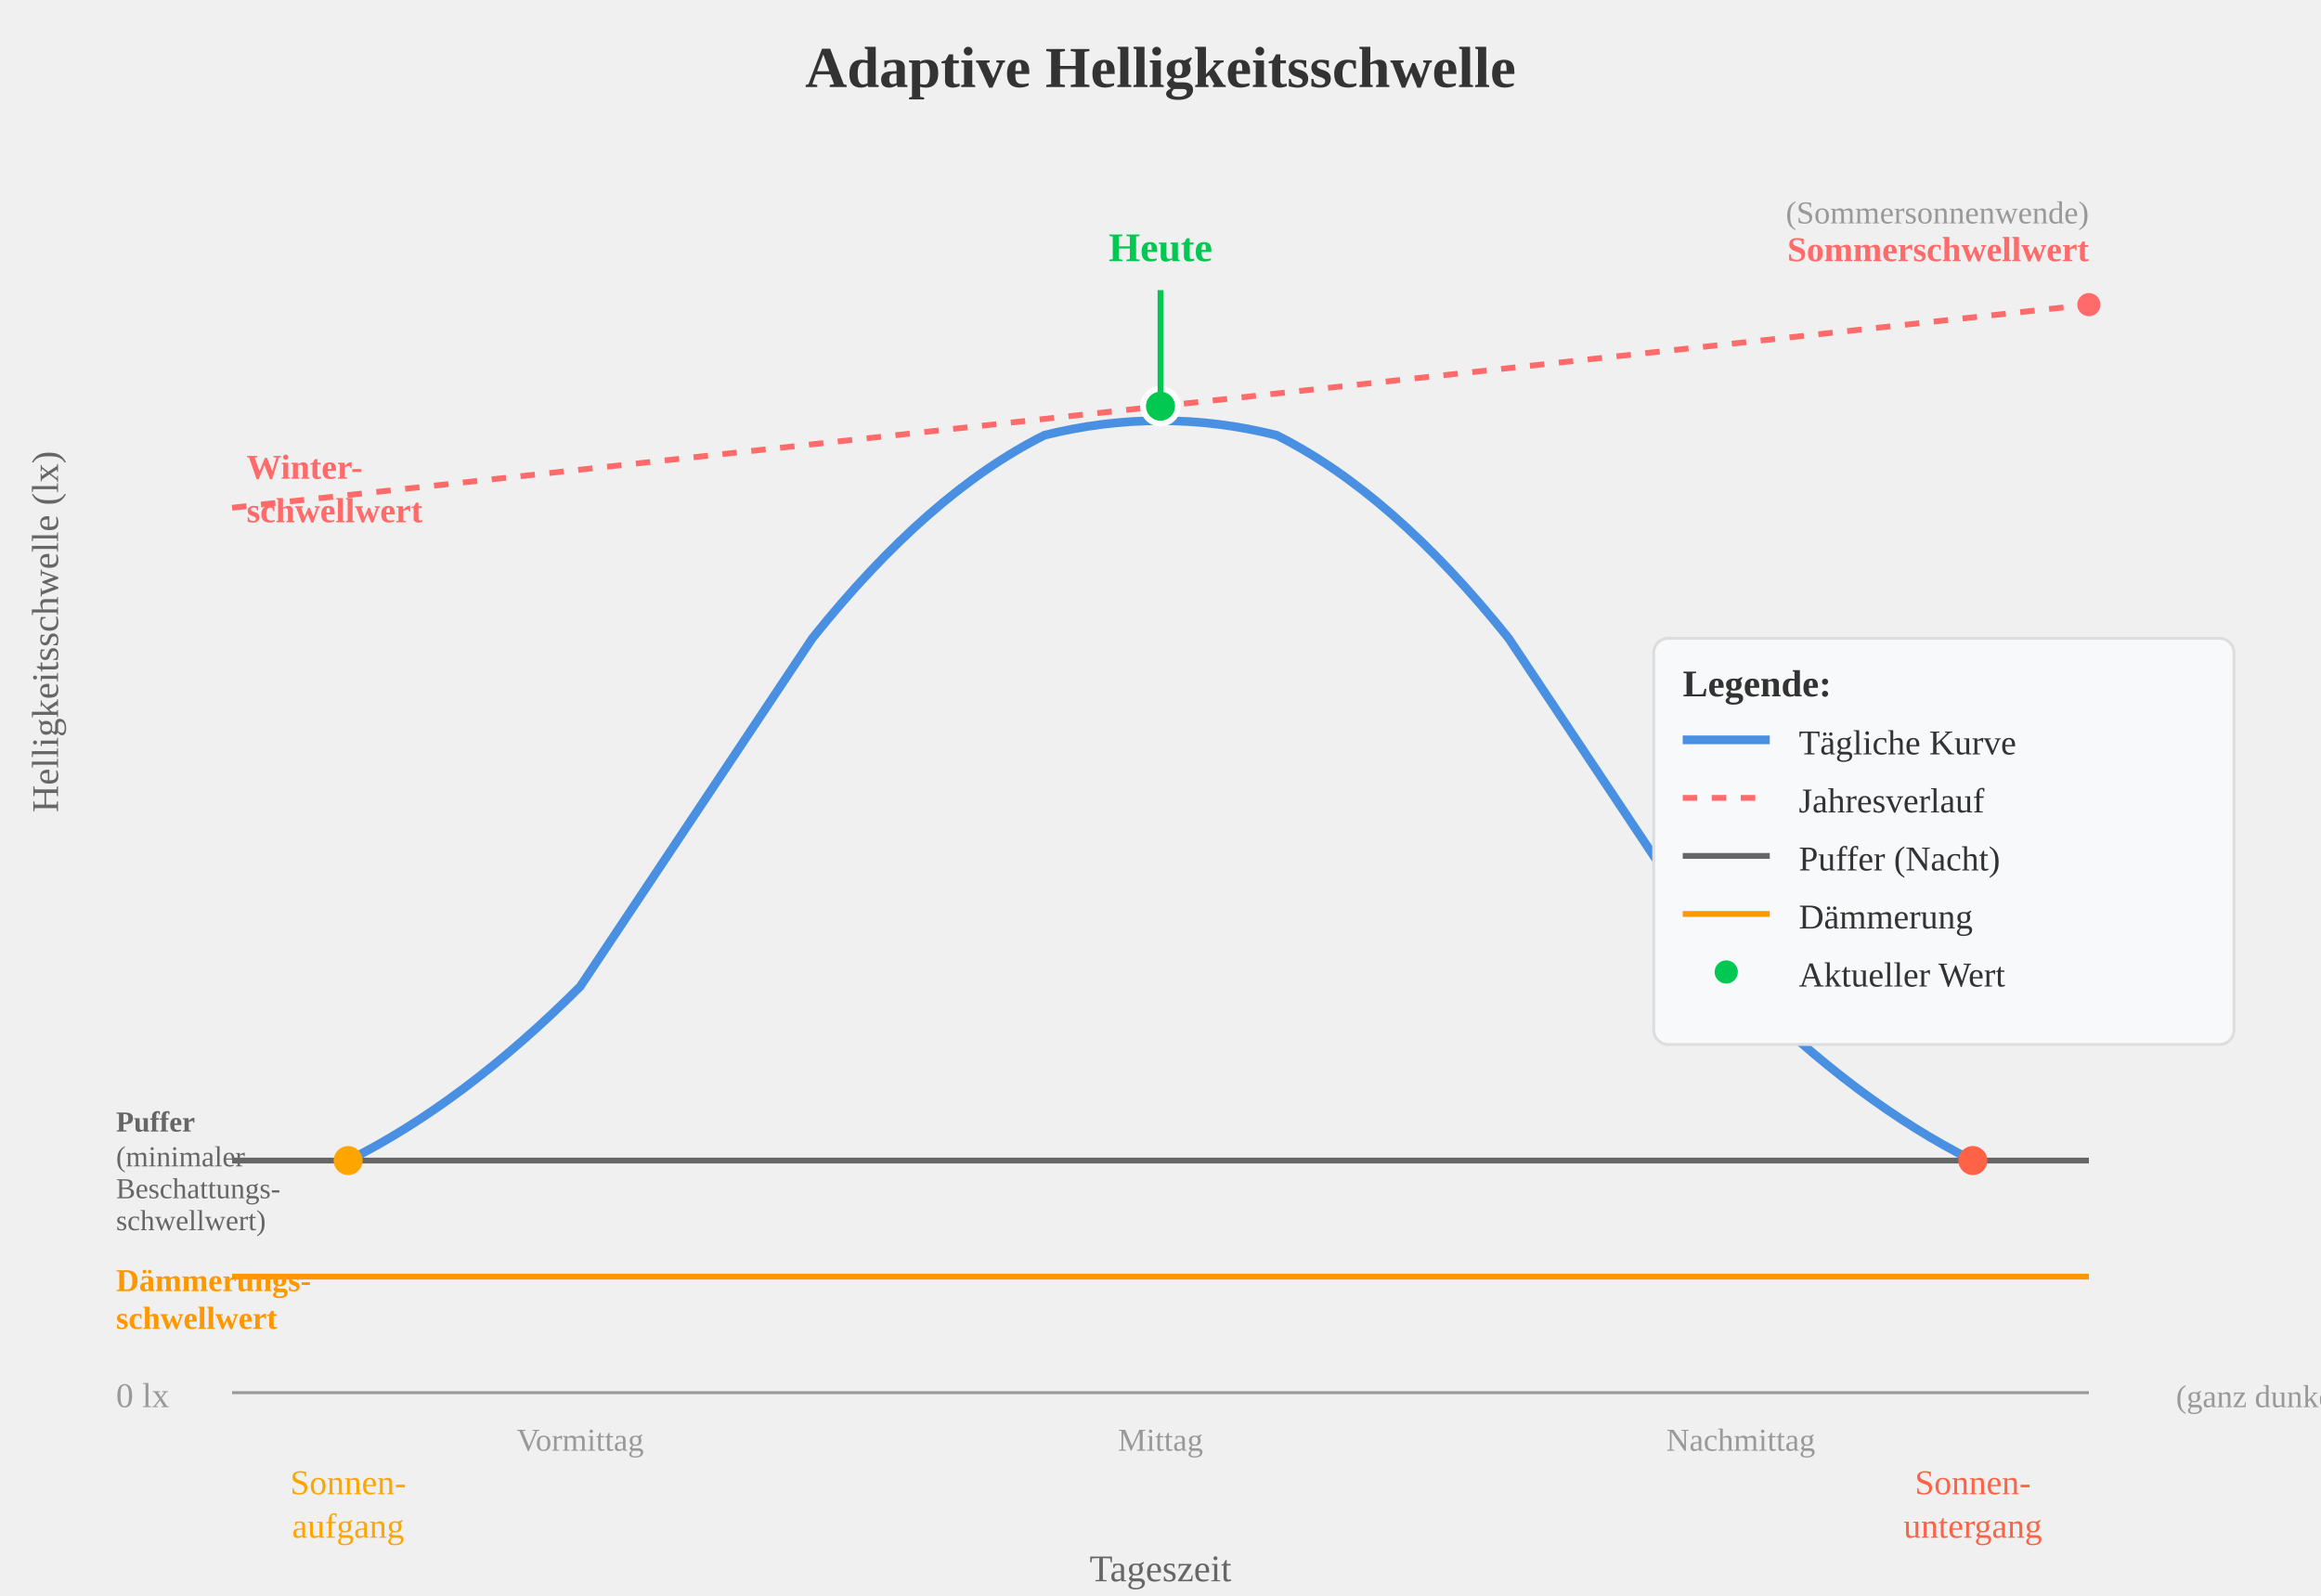
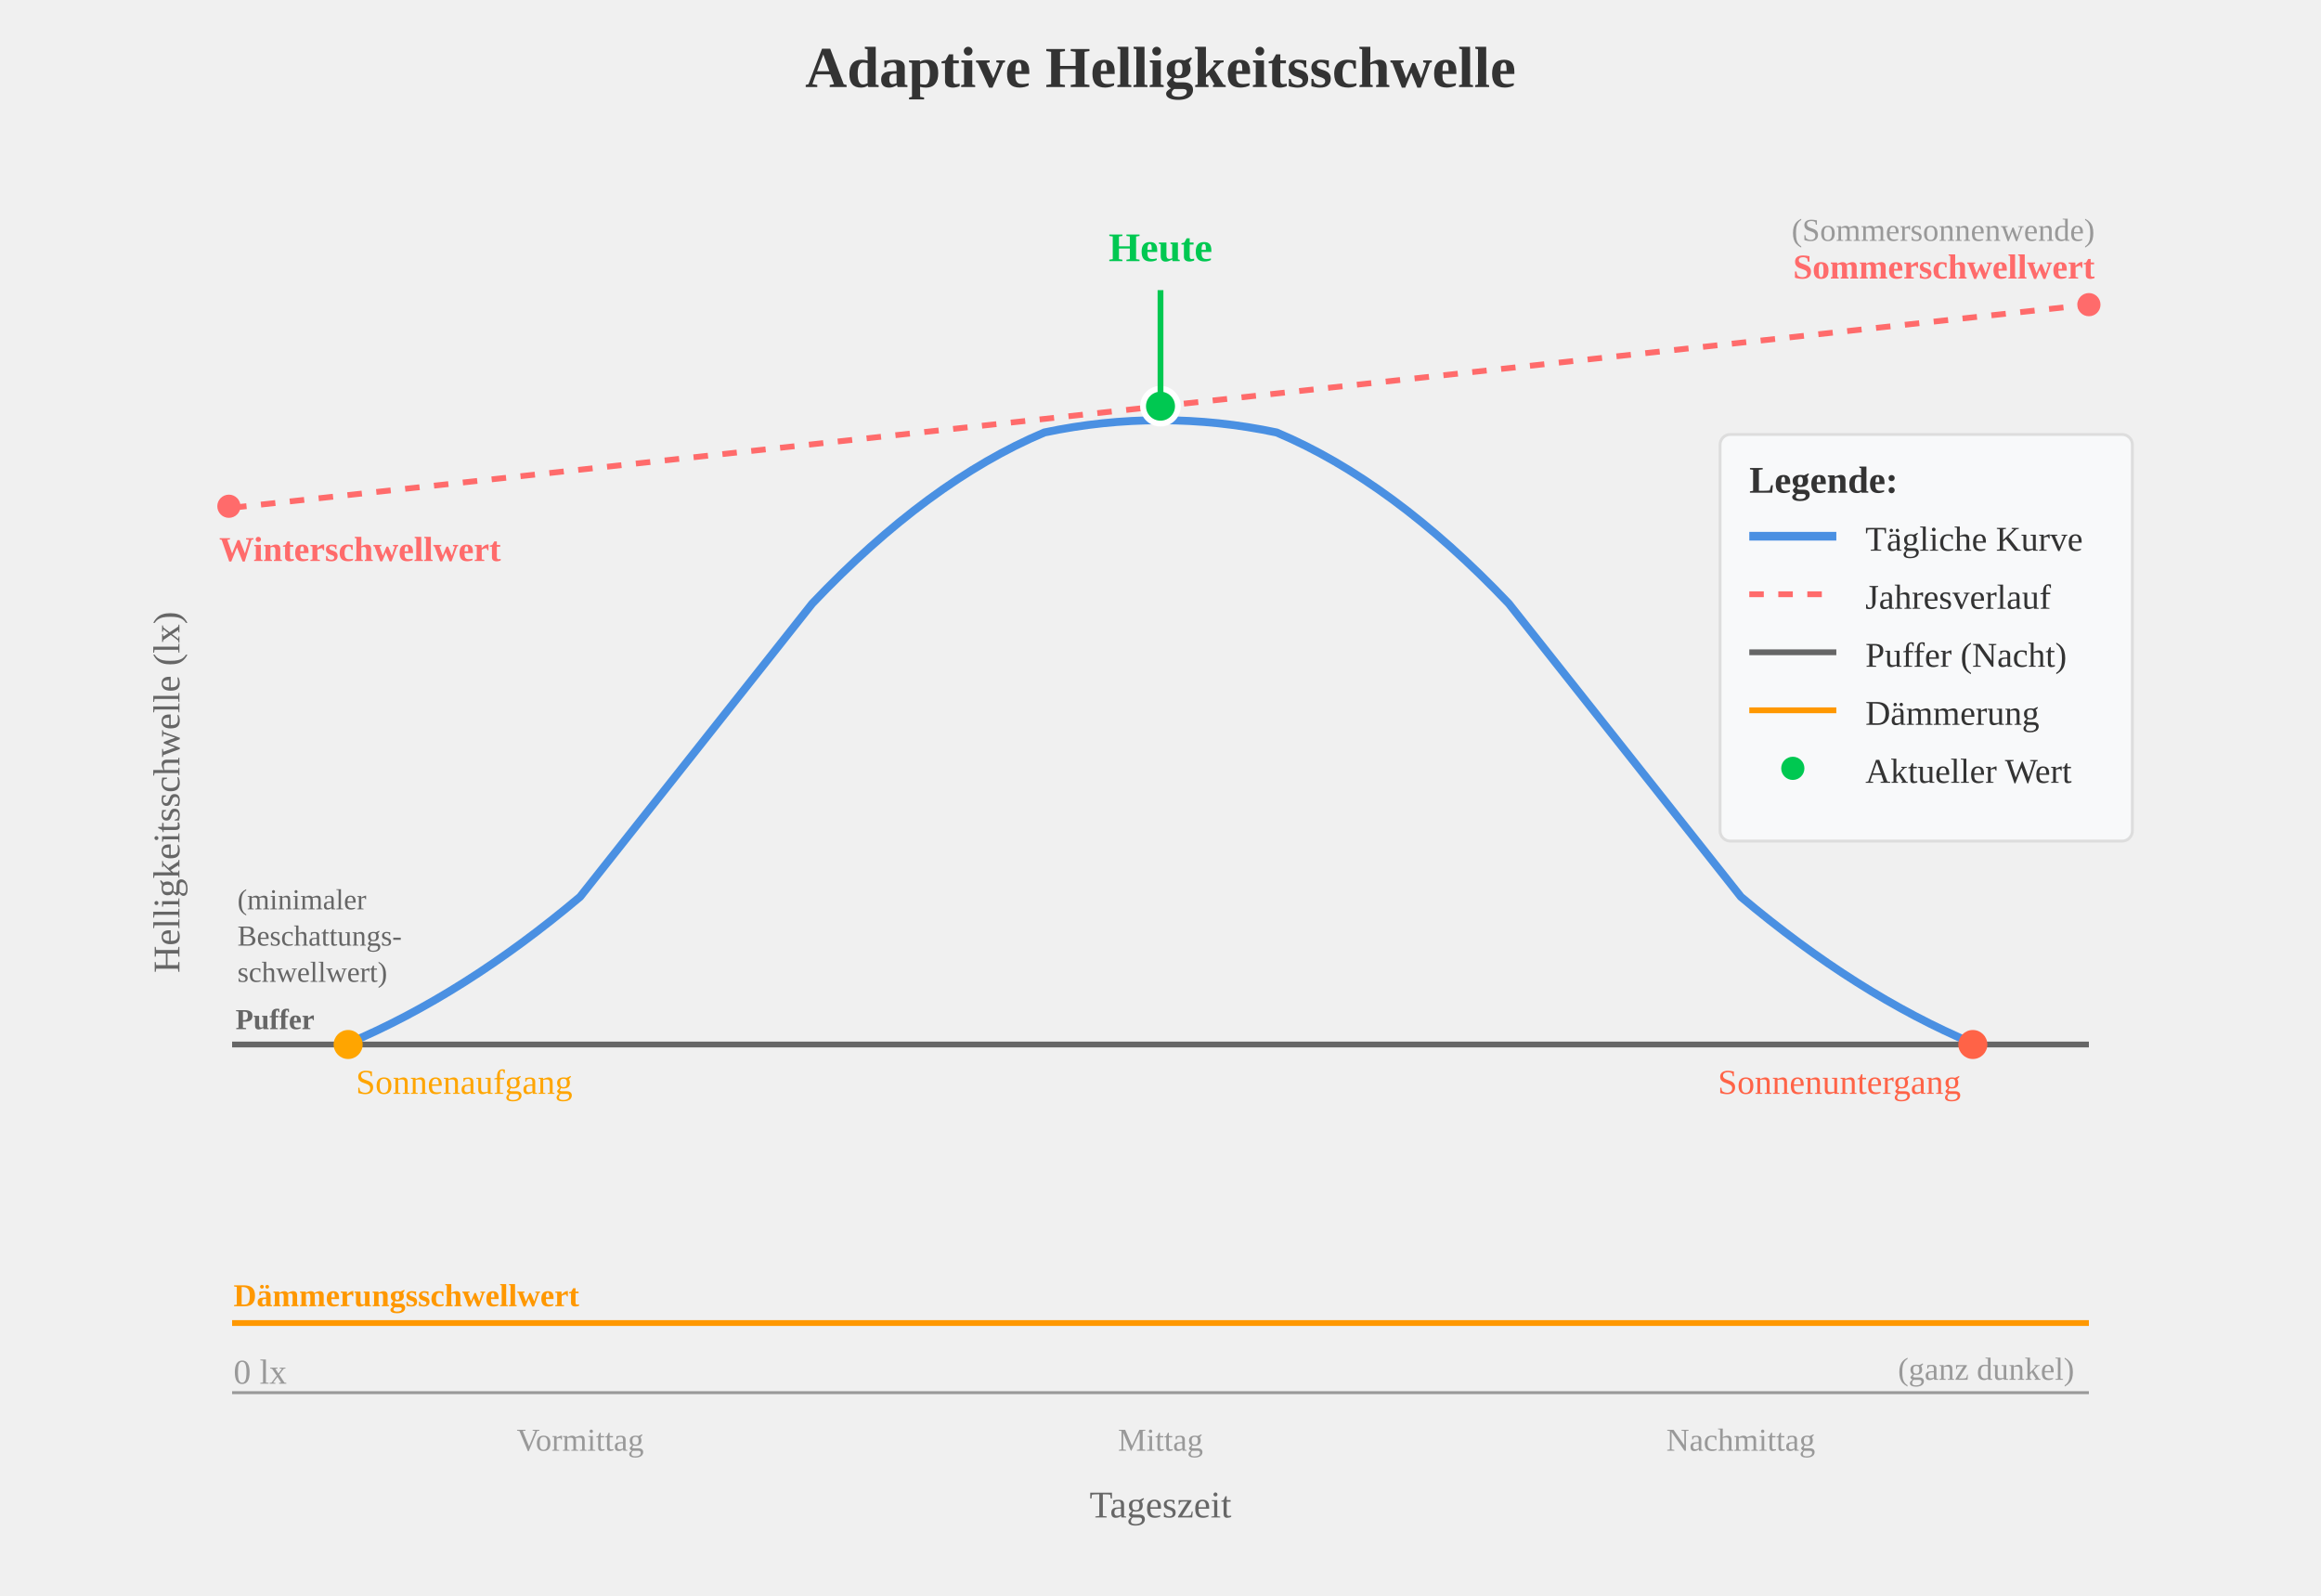
- <svg xmlns="http://www.w3.org/2000/svg" viewBox="0 0 800 550" style="background: white;">
-   <text x="400" y="30" text-anchor="middle" font-size="20" font-weight="bold" fill="#333">
+ <svg xmlns="http://www.w3.org/2000/svg" viewBox="0 0 800 550" style="background: white;" version="1.1" id="svg29">
+   <defs id="defs29" />
+   <text x="400" y="30" text-anchor="middle" font-size="20" font-weight="bold" fill="#333" id="text1">
    Adaptive Helligkeitsschwelle
  </text>
-   <line x1="80" y1="480" x2="720" y2="480" stroke="#999" stroke-width="1" />
-   <text x="40" y="485" font-size="12" fill="#999">0 lx</text>
-   <text x="750" y="485" font-size="11" fill="#999">(ganz dunkel)</text>
-   <line x1="80" y1="440" x2="720" y2="440" stroke="#ff9800" stroke-width="2" />
-   <text x="40" y="445" font-size="11" fill="#ff9800" font-weight="bold">Dämmerungs-</text>
-   <text x="40" y="458" font-size="11" fill="#ff9800" font-weight="bold">schwellwert</text>
-   <line x1="80" y1="400" x2="720" y2="400" stroke="#666" stroke-width="2" />
-   <text x="40" y="390" font-size="10" fill="#666" font-weight="bold">Puffer</text>
-   <text x="40" y="402" font-size="10" fill="#666">(minimaler</text>
-   <text x="40" y="413" font-size="10" fill="#666">Beschattungs-</text>
-   <text x="40" y="424" font-size="10" fill="#666">schwellwert)</text>
-   <path d="M 120,400             Q 160,380 200,340            Q 240,280 280,220            Q 320,170 360,150            Q 400,140 440,150            Q 480,170 520,220            Q 560,280 600,340            Q 640,380 680,400" fill="none" stroke="#4a90e2" stroke-width="3" />
-   <line x1="80" y1="175" x2="720" y2="105" stroke="#ff6b6b" stroke-width="2" stroke-dasharray="5,5" />
-   <text x="85" y="165" font-size="12" fill="#ff6b6b" font-weight="bold">Winter-</text>
-   <text x="85" y="180" font-size="12" fill="#ff6b6b" font-weight="bold">schwellwert</text>
-   <circle cx="720" cy="105" r="4" fill="#ff6b6b" />
-   <text x="720" y="90" font-size="12" fill="#ff6b6b" font-weight="bold" text-anchor="end">Sommerschwellwert</text>
-   <text x="720" y="77" font-size="11" fill="#999" text-anchor="end">(Sommersonnenwende)</text>
-   <circle cx="120" cy="400" r="5" fill="#ffa500" />
-   <text x="120" y="515" font-size="12" fill="#ffa500" text-anchor="middle">Sonnen-</text>
-   <text x="120" y="530" font-size="12" fill="#ffa500" text-anchor="middle">aufgang</text>
-   <circle cx="680" cy="400" r="5" fill="#ff6347" />
-   <text x="680" y="515" font-size="12" fill="#ff6347" text-anchor="middle">Sonnen-</text>
-   <text x="680" y="530" font-size="12" fill="#ff6347" text-anchor="middle">untergang</text>
-   <circle cx="400" cy="140" r="6" fill="#00c851" stroke="white" stroke-width="2" />
-   <line x1="400" y1="140" x2="400" y2="100" stroke="#00c851" stroke-width="2" />
-   <text x="400" y="90" font-size="14" fill="#00c851" font-weight="bold" text-anchor="middle">Heute</text>
-   <rect x="570" y="220" width="200" height="140" fill="#f8f9fa" stroke="#ddd" stroke-width="1" rx="5" />
-   <text x="580" y="240" font-size="13" font-weight="bold" fill="#333">Legende:</text>
-   <line x1="580" y1="255" x2="610" y2="255" stroke="#4a90e2" stroke-width="3" />
-   <text x="620" y="260" font-size="12" fill="#333">Tägliche Kurve</text>
-   <line x1="580" y1="275" x2="610" y2="275" stroke="#ff6b6b" stroke-width="2" stroke-dasharray="5,5" />
-   <text x="620" y="280" font-size="12" fill="#333">Jahresverlauf</text>
-   <line x1="580" y1="295" x2="610" y2="295" stroke="#666" stroke-width="2" />
-   <text x="620" y="300" font-size="12" fill="#333">Puffer (Nacht)</text>
-   <line x1="580" y1="315" x2="610" y2="315" stroke="#ff9800" stroke-width="2" />
-   <text x="620" y="320" font-size="12" fill="#333">Dämmerung</text>
-   <circle cx="595" cy="335" r="4" fill="#00c851" />
-   <text x="620" y="340" font-size="12" fill="#333">Aktueller Wert</text>
-   <text x="400" y="545" font-size="13" fill="#666" text-anchor="middle">Tageszeit</text>
-   <text x="20" y="280" font-size="13" fill="#666" transform="rotate(-90 20 280)">Helligkeitsschwelle (lx)</text>
-   <text x="200" y="500" font-size="11" fill="#999" text-anchor="middle">Vormittag</text>
-   <text x="400" y="500" font-size="11" fill="#999" text-anchor="middle">Mittag</text>
-   <text x="600" y="500" font-size="11" fill="#999" text-anchor="middle">Nachmittag</text>
+   <line x1="80" y1="480" x2="720" y2="480" stroke="#999" stroke-width="1" id="line1" />
+   <text x="80.491" y="476.902" font-size="12px" fill="#999999" id="text2">0 lx</text>
+   <text x="654.172" y="475.552" font-size="11px" fill="#999999" id="text3">(ganz dunkel)</text>
+   <line x1="80" y1="456" x2="720" y2="456" stroke="#ff9800" stroke-width="2" id="line3" />
+   <text x="80.491" y="450.202" font-size="11px" fill="#ff9800" font-weight="bold" id="text4">Dämmerungsschwellwert</text>
+   <line x1="80" y1="360" x2="720" y2="360" stroke="#666666" stroke-width="2" id="line5" />
+   <text x="81.19" y="354.699" font-size="10px" fill="#666666" font-weight="bold" id="text6">Puffer</text>
+   <text x="81.84" y="313.411" font-size="10px" fill="#666666" id="text7">
+     <tspan id="tspan29" x="81.84" y="313.411">(minimaler</tspan>
+     <tspan id="tspan30" x="81.84" y="325.911">Beschattungs-</tspan>
+     <tspan x="81.84" y="338.411" id="tspan31">schwellwert)</tspan>
+   </text>
+   <path d="m 119.92,359.647 q 40.011,-16.848 80.023,-50.543 40.011,-50.543 80.023,-101.087 40.011,-42.119 80.023,-58.967 40.011,-8.424 80.023,0 40.011,16.848 80.023,58.967 40.011,50.543 80.023,101.087 40.011,33.696 80.023,50.543" fill="none" stroke="#4a90e2" stroke-width="2.754" id="path9" />
+   <line x1="80" y1="175" x2="720" y2="105" stroke="#ff6b6b" stroke-width="2" stroke-dasharray="5,5" id="line9" />
+   <text x="75.552" y="193.344" font-size="12px" fill="#ff6b6b" font-weight="bold" id="text10">Winterschwellwert</text>
+   <circle cx="720" cy="105" r="4" fill="#ff6b6b" id="circle11" />
+   <circle cx="78.896" cy="174.485" r="4" fill="#ff6b6b" id="circle11-9" />
+   <text x="722" y="96" font-size="12px" fill="#ff6b6b" font-weight="bold" text-anchor="end" id="text12">Sommerschwellwert</text>
+   <text x="722" y="83" font-size="11px" fill="#999999" text-anchor="end" id="text13">(Sommersonnenwende)</text>
+   <circle cx="120" cy="360" r="5" fill="#ffa500" id="circle13" />
+   <text x="160" y="377" font-size="12px" fill="#ffa500" text-anchor="middle" id="text14">Sonnenaufgang</text>
+   <circle cx="680" cy="360" r="5" fill="#ff6347" id="circle15" />
+   <text x="634" y="377" font-size="12px" fill="#ff6347" text-anchor="middle" id="text16">Sonnenuntergang</text>
+   <circle cx="400" cy="140" r="6" fill="#00c851" stroke="white" stroke-width="2" id="circle17" />
+   <line x1="400" y1="140" x2="400" y2="100" stroke="#00c851" stroke-width="2" id="line17" />
+   <text x="400" y="90" font-size="14" fill="#00c851" font-weight="bold" text-anchor="middle" id="text18">Heute</text>
+   <rect x="592.866" y="149.738" width="142.12" height="140.157" fill="#f8f9fa" stroke="#dddddd" stroke-width="1" rx="3.553" id="rect18" />
+   <text x="602.945" y="169.816" font-size="13px" font-weight="bold" fill="#333333" id="text19">Legende:</text>
+   <line x1="602.945" y1="184.816" x2="632.945" y2="184.816" stroke="#4a90e2" stroke-width="3" id="line19" />
+   <text x="642.945" y="189.816" font-size="12px" fill="#333333" id="text20">Tägliche Kurve</text>
+   <line x1="602.945" y1="204.816" x2="632.945" y2="204.816" stroke="#ff6b6b" stroke-width="2" stroke-dasharray="5, 5" id="line20" />
+   <text x="642.945" y="209.816" font-size="12px" fill="#333333" id="text21">Jahresverlauf</text>
+   <line x1="602.945" y1="224.816" x2="632.945" y2="224.816" stroke="#666666" stroke-width="2" id="line21" />
+   <text x="642.945" y="229.816" font-size="12px" fill="#333333" id="text22">Puffer (Nacht)</text>
+   <line x1="602.945" y1="244.816" x2="632.945" y2="244.816" stroke="#ff9800" stroke-width="2" id="line22" />
+   <text x="642.945" y="249.816" font-size="12px" fill="#333333" id="text23">Dämmerung</text>
+   <circle cx="617.945" cy="264.816" r="4" fill="#00c851" id="circle23" />
+   <text x="642.945" y="269.816" font-size="12px" fill="#333333" id="text24">Aktueller Wert</text>
+   <text x="400" y="523" font-size="13px" fill="#666666" text-anchor="middle" id="text25">Tageszeit</text>
+   <text x="-335.337" y="61.84" font-size="13px" fill="#666666" transform="rotate(-90)" id="text26">Helligkeitsschwelle (lx)</text>
+   <text x="200" y="500" font-size="11" fill="#999" text-anchor="middle" id="text27">Vormittag</text>
+   <text x="400" y="500" font-size="11" fill="#999" text-anchor="middle" id="text28">Mittag</text>
+   <text x="600" y="500" font-size="11px" fill="#999999" text-anchor="middle" id="text29" style="display:inline">Nachmittag</text>
</svg>
